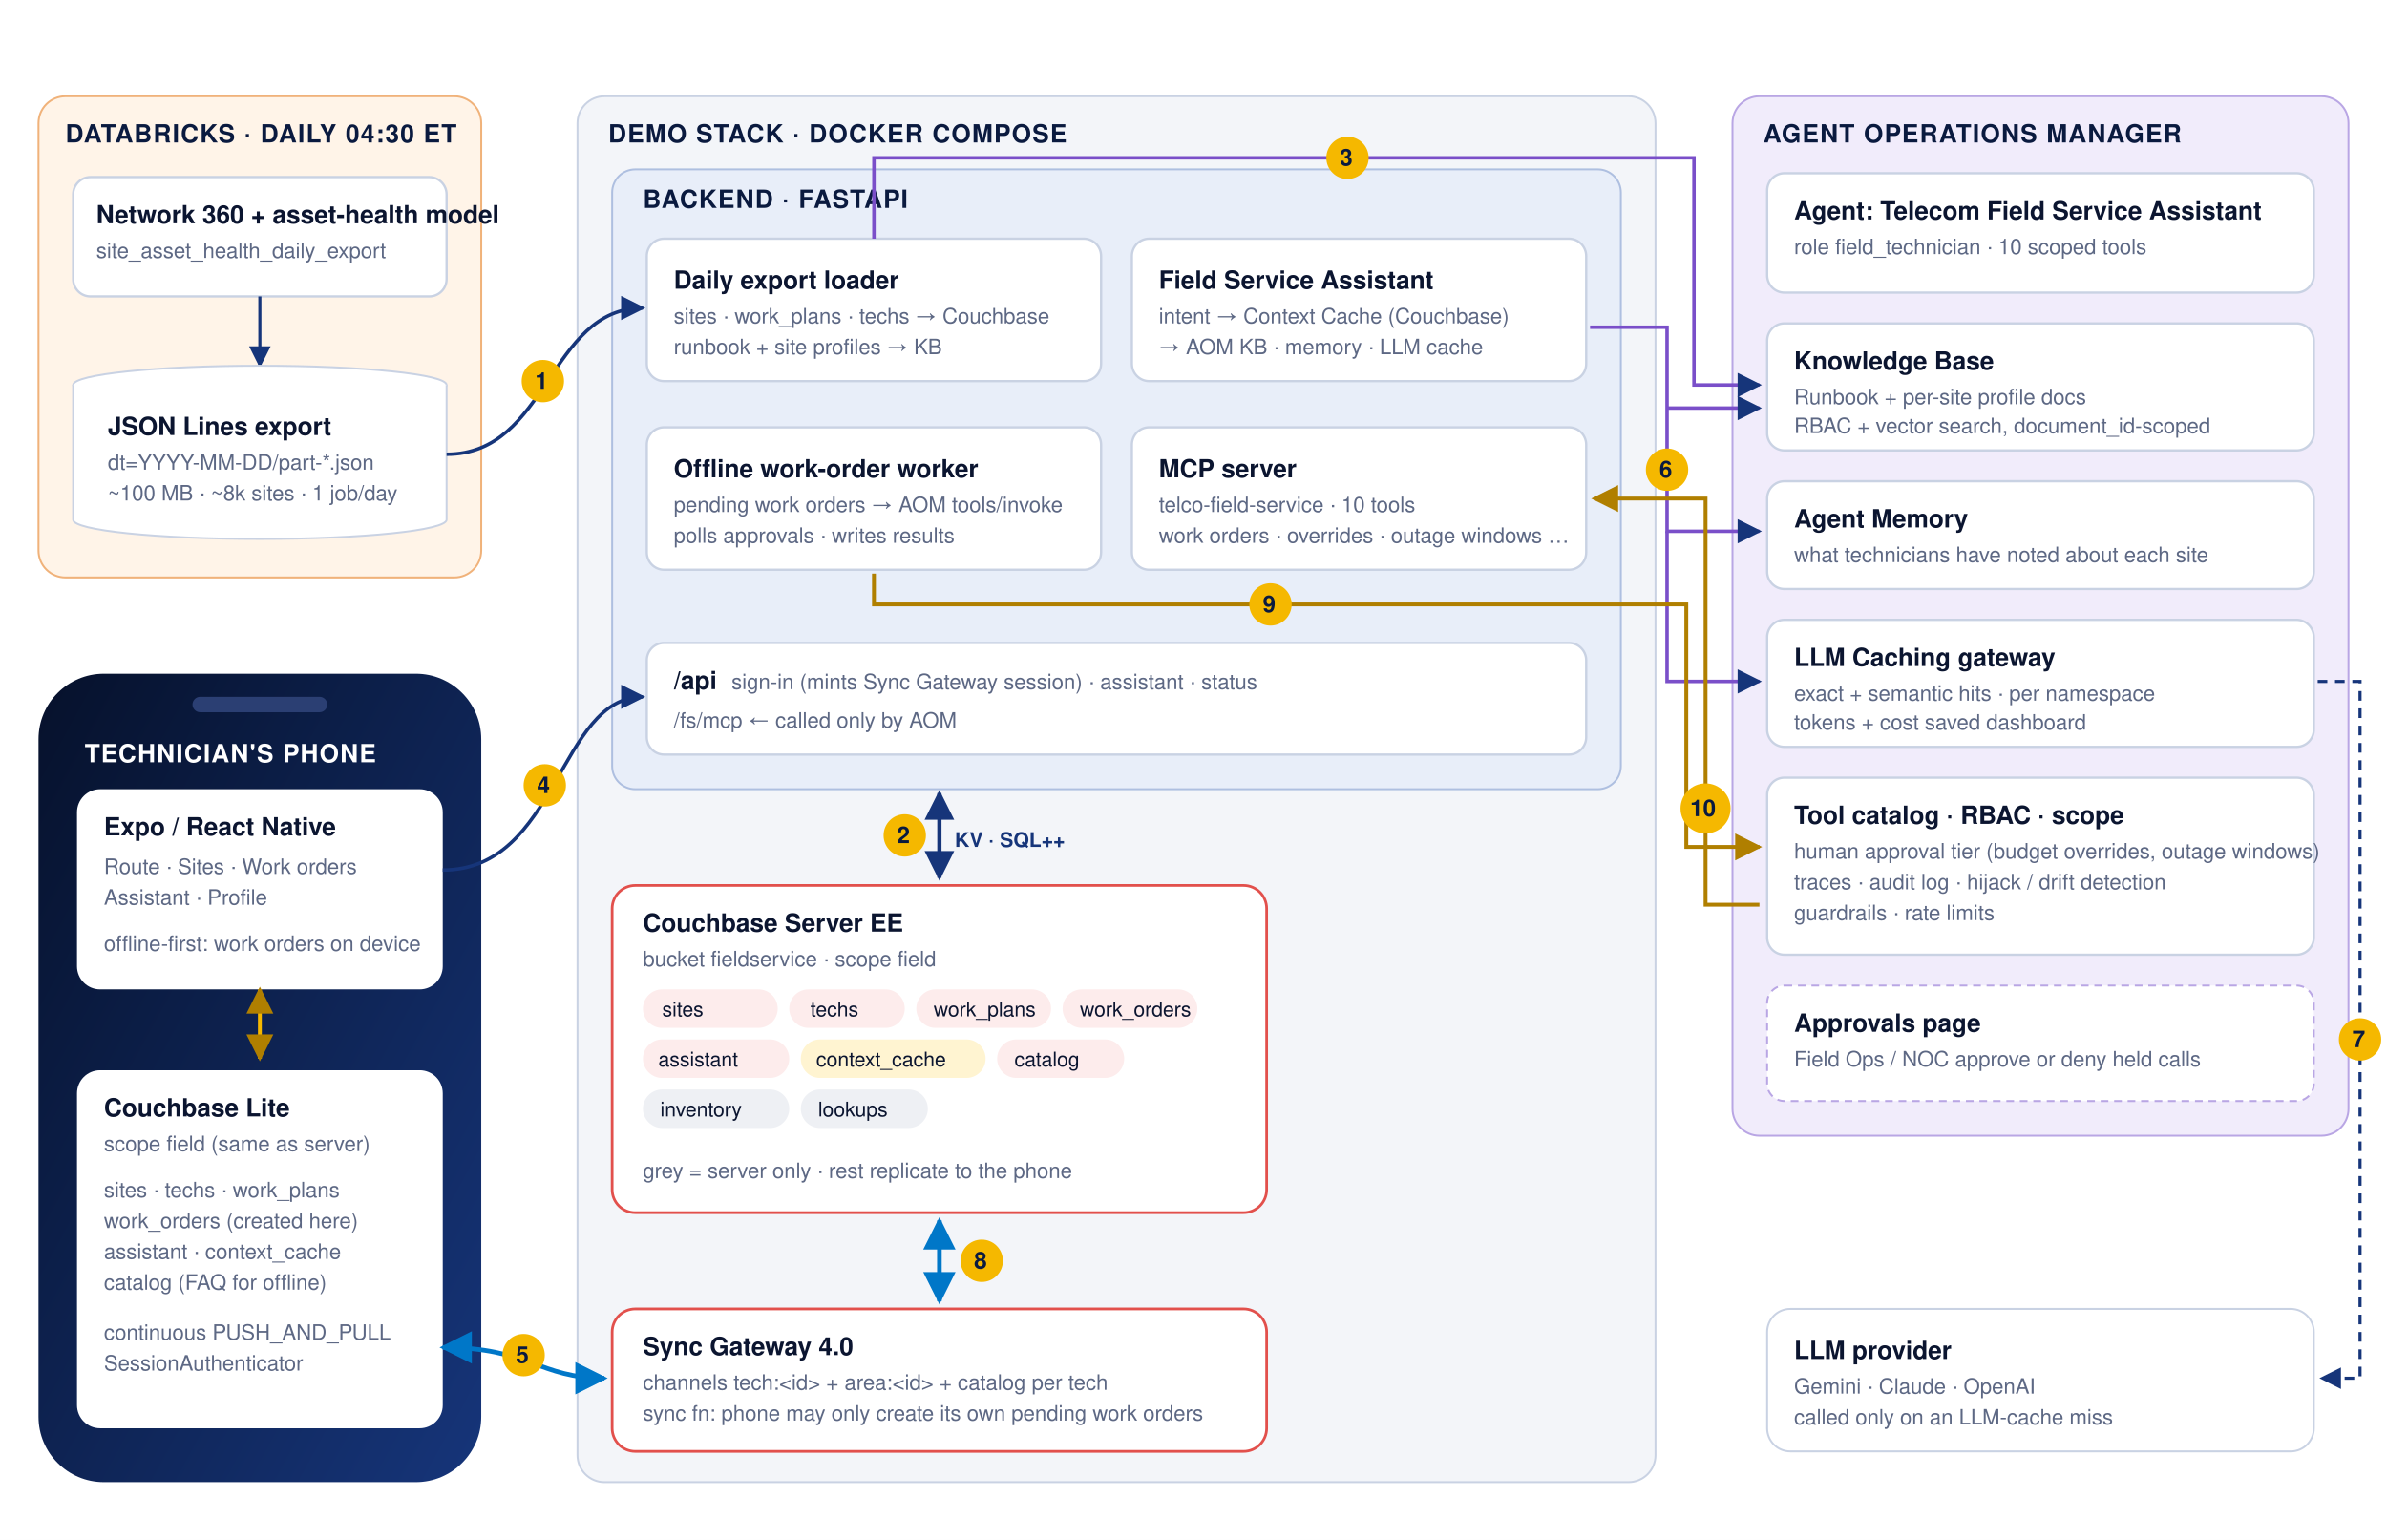
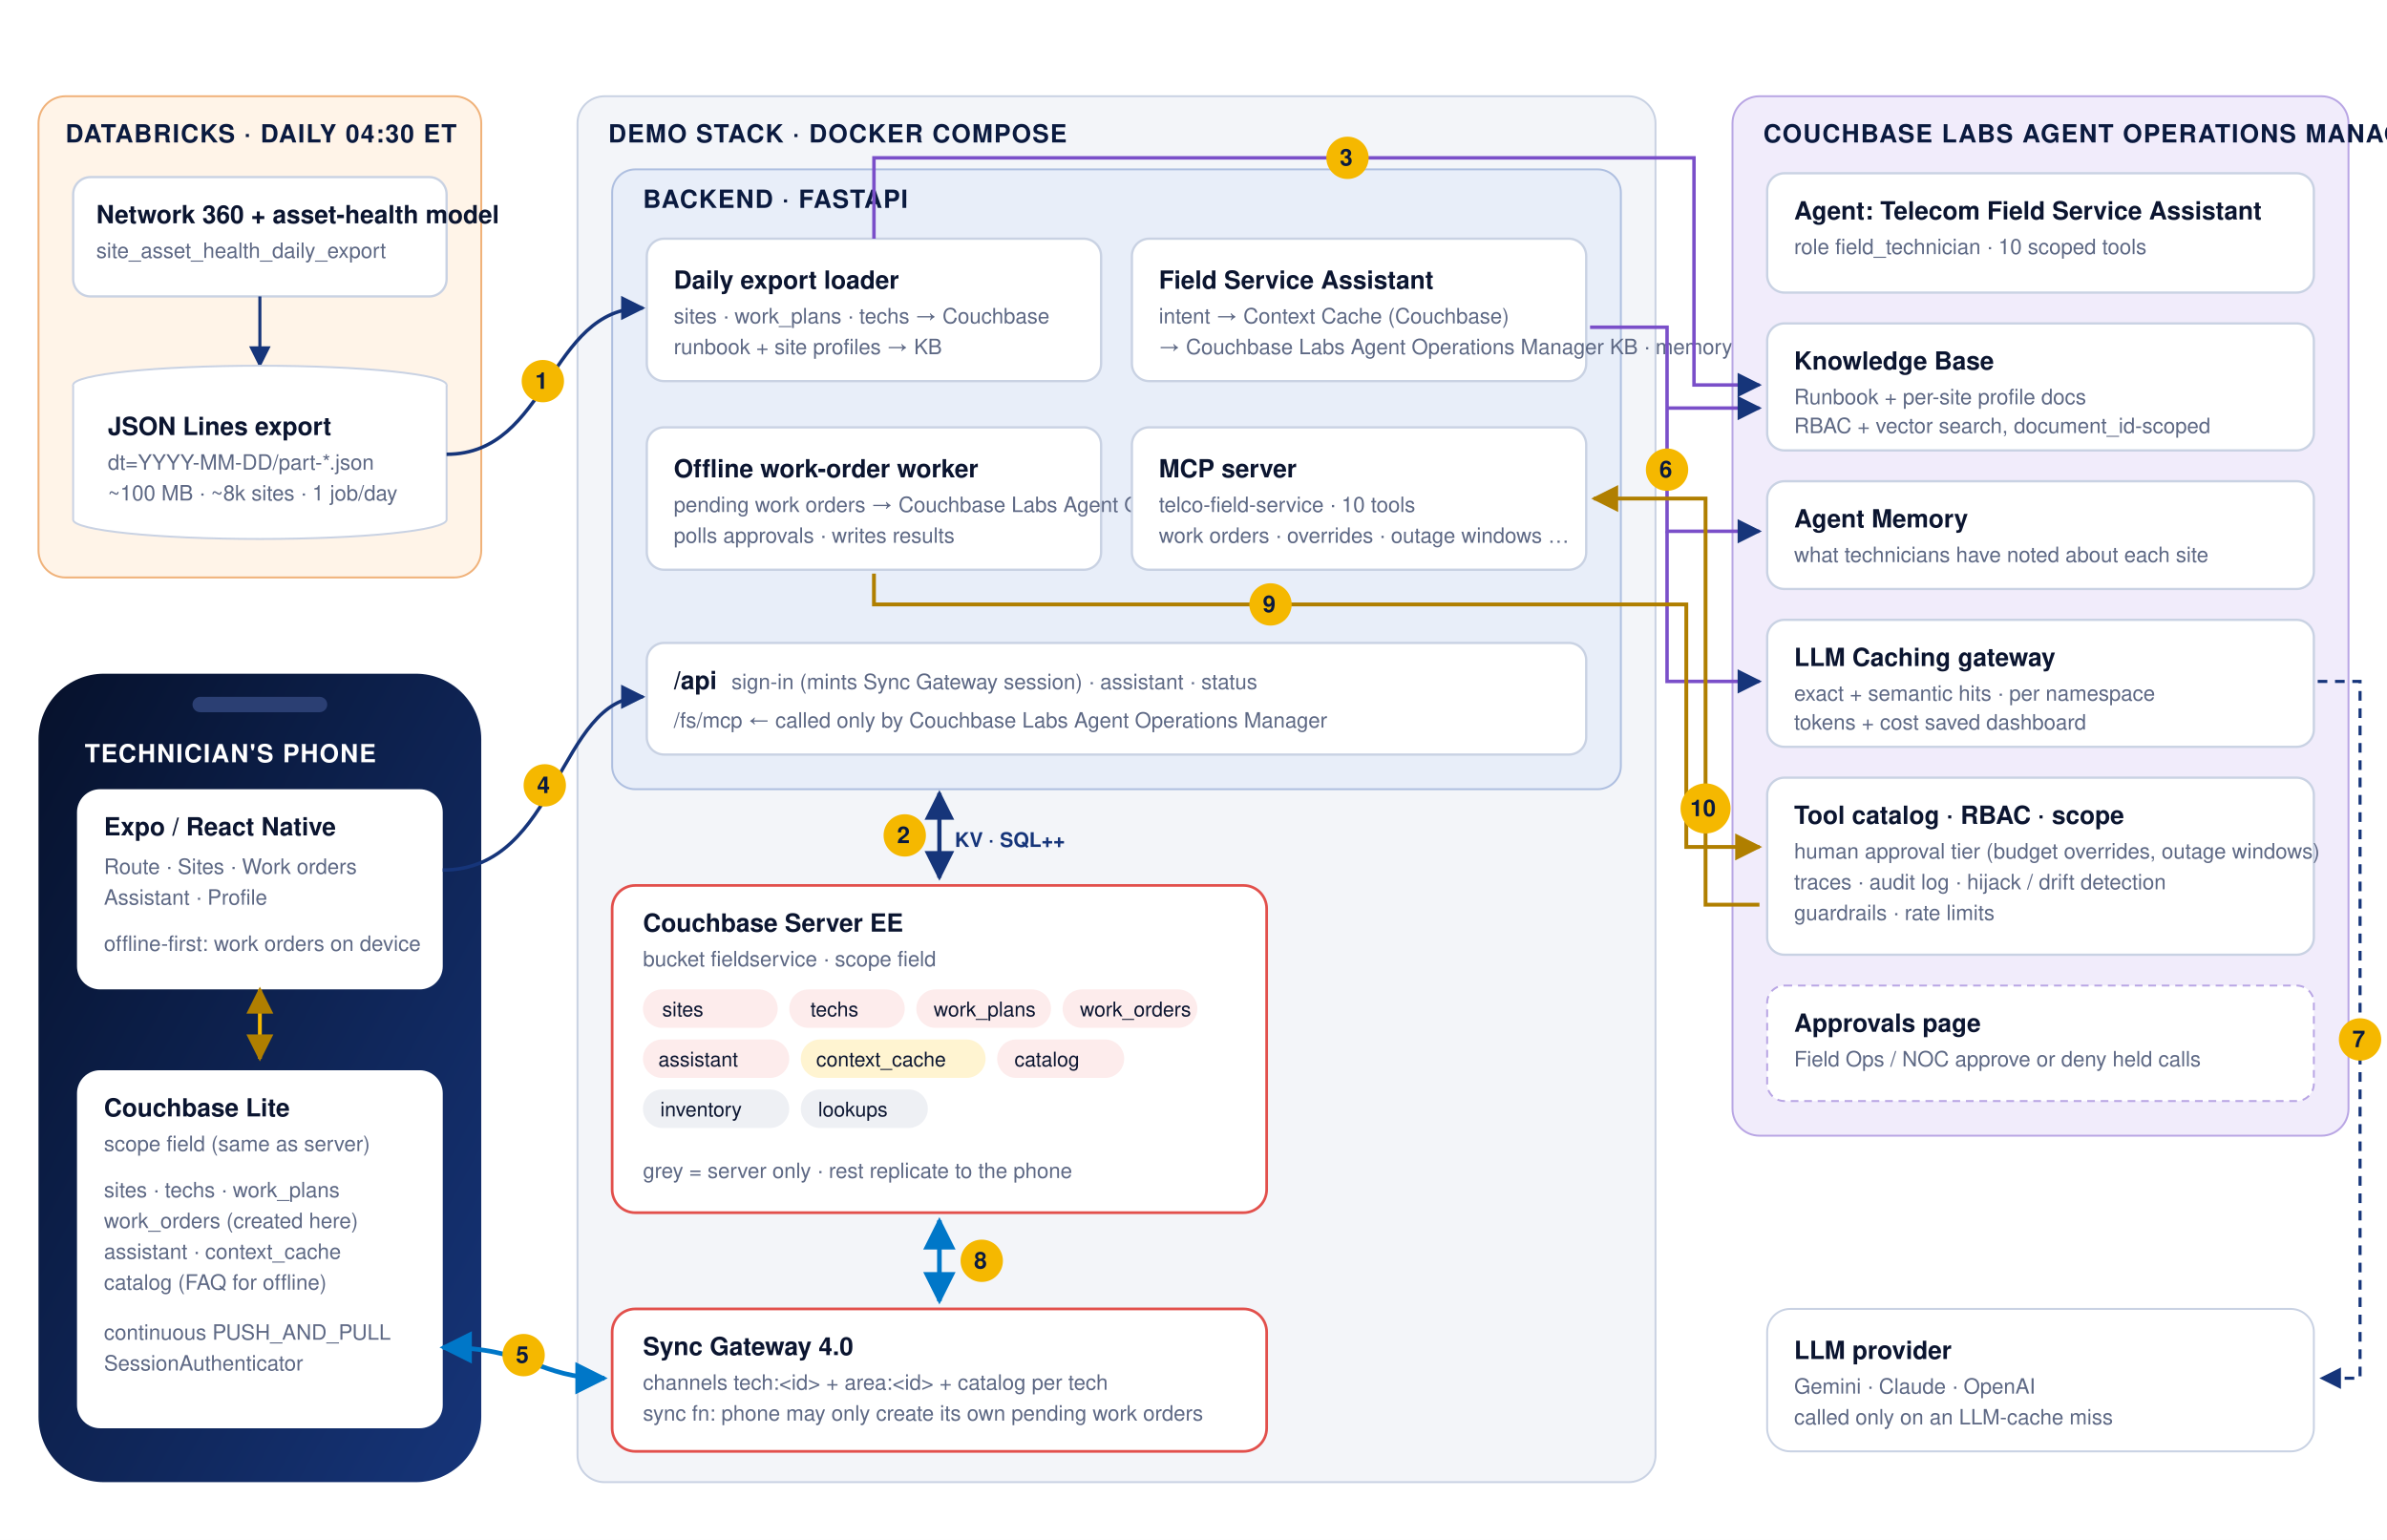
<svg xmlns="http://www.w3.org/2000/svg" viewBox="0 0 1240 800" width="1240" height="800" font-family="-apple-system, Segoe UI, Helvetica, Arial, sans-serif">
  <defs>
    <marker id="ah" viewBox="0 0 10 10" refX="9" refY="5" markerWidth="7" markerHeight="7" orient="auto-start-reverse">
      <path d="M0,0 L10,5 L0,10 z" fill="#16357A" />
    </marker>
    <marker id="ahg" viewBox="0 0 10 10" refX="9" refY="5" markerWidth="7" markerHeight="7" orient="auto-start-reverse">
      <path d="M0,0 L10,5 L0,10 z" fill="#B07F00" />
    </marker>
    <marker id="aho" viewBox="0 0 10 10" refX="9" refY="5" markerWidth="7" markerHeight="7" orient="auto-start-reverse">
      <path d="M0,0 L10,5 L0,10 z" fill="#0077C8" />
    </marker>
    <linearGradient id="hero" x1="0" y1="0" x2="1" y2="1">
      <stop offset="0" stop-color="#06112B" />
      <stop offset="1" stop-color="#16357A" />
    </linearGradient>
    <style>
      .t { fill:#0B1530; font-size:13px; font-weight:700 }
      .s { fill:#5D6884; font-size:11px }
      .h { fill:#0A1A3F; font-size:13px; font-weight:800; letter-spacing:0.6px }
      .hw { fill:#FFFFFF; font-size:13px; font-weight:800; letter-spacing:0.6px }
      .box { fill:#FFFFFF; stroke:#C9D2E3; stroke-width:1.2 }
      .badge { fill:#F5B800 }
      .bn { fill:#0A1A3F; font-size:12px; font-weight:900 }
      .lbl { fill:#16357A; font-size:10.5px; font-weight:700 }
    </style>
  </defs>
  <rect width="1240" height="800" fill="#FFFFFF" />
  <rect x="20" y="50" width="230" height="250" rx="14" fill="#FFF4E8" stroke="#F0B27A" />
  <text x="34" y="74" class="h">DATABRICKS · DAILY 04:30 ET</text>
  <rect x="38" y="92" width="194" height="62" rx="9" class="box" />
  <text x="50" y="116" class="t">Network 360 + asset-health model</text>
  <text x="50" y="134" class="s">site_asset_health_daily_export</text>
  <path d="M135,154 V190" stroke="#16357A" stroke-width="1.6" fill="none" marker-end="url(#ah)" />
  <ellipse cx="135" cy="200" rx="97" ry="10" fill="#FFFFFF" stroke="#C9D2E3" />
  <rect x="38" y="200" width="194" height="70" fill="#FFFFFF" stroke="none" />
  <path d="M38,200 V270 A97,10 0 0 0 232,270 V200" fill="#FFFFFF" stroke="#C9D2E3" />
  <text x="56" y="226" class="t">JSON Lines export</text>
  <text x="56" y="244" class="s">dt=YYYY-MM-DD/part-*.json</text>
  <text x="56" y="260" class="s">~100 MB · ~8k sites · 1 job/day</text>
  <rect x="20" y="350" width="230" height="420" rx="34" fill="url(#hero)" />
  <rect x="100" y="362" width="70" height="8" rx="4" fill="#2B3F73" />
  <text x="44" y="396" class="hw">TECHNICIAN'S PHONE</text>
  <rect x="40" y="410" width="190" height="104" rx="12" fill="#FFFFFF" />
  <text x="54" y="434" class="t">Expo / React Native</text>
  <text x="54" y="454" class="s">Route · Sites · Work orders</text>
  <text x="54" y="470" class="s">Assistant · Profile</text>
  <text x="54" y="494" class="s" fill="#B07F00">offline-first: work orders on device</text>
  <path d="M135,514 V550" stroke="#F5B800" stroke-width="2" fill="none" marker-end="url(#ahg)" marker-start="url(#ahg)" />
  <rect x="40" y="556" width="190" height="186" rx="12" fill="#FFFFFF" />
  <text x="54" y="580" class="t">Couchbase Lite</text>
  <text x="54" y="598" class="s">scope field (same as server)</text>
  <text x="54" y="622" class="s">sites · techs · work_plans</text>
  <text x="54" y="638" class="s">work_orders (created here)</text>
  <text x="54" y="654" class="s">assistant · context_cache</text>
  <text x="54" y="670" class="s">catalog (FAQ for offline)</text>
  <text x="54" y="696" class="s" fill="#0077C8">continuous PUSH_AND_PULL</text>
  <text x="54" y="712" class="s" fill="#0077C8">SessionAuthenticator</text>
  <rect x="300" y="50" width="560" height="720" rx="14" fill="#F3F5F9" stroke="#C9D2E3" />
  <text x="316" y="74" class="h">DEMO STACK · DOCKER COMPOSE</text>
  <rect x="318" y="88" width="524" height="322" rx="12" fill="#E8EEF9" stroke="#AEBFE0" />
  <text x="334" y="108" class="h">BACKEND · FASTAPI</text>
  <rect x="336" y="124" width="236" height="74" rx="9" class="box" />
  <text x="350" y="150" class="t">Daily export loader</text>
  <text x="350" y="168" class="s">sites · work_plans · techs → Couchbase</text>
  <text x="350" y="184" class="s">runbook + site profiles → KB</text>
  <rect x="588" y="124" width="236" height="74" rx="9" class="box" />
  <text x="602" y="150" class="t">Field Service Assistant</text>
  <text x="602" y="168" class="s">intent → Context Cache (Couchbase)</text>
-   <text x="602" y="184" class="s">→ AOM KB · memory · LLM cache</text>
+   <text x="602" y="184" class="s">→ Couchbase Labs Agent Operations Manager KB · memory · LLM cache</text>
  <rect x="336" y="222" width="236" height="74" rx="9" class="box" />
  <text x="350" y="248" class="t">Offline work-order worker</text>
-   <text x="350" y="266" class="s">pending work orders → AOM tools/invoke</text>
+   <text x="350" y="266" class="s">pending work orders → Couchbase Labs Agent Operations Manager tools/invoke</text>
  <text x="350" y="282" class="s">polls approvals · writes results</text>
  <rect x="588" y="222" width="236" height="74" rx="9" class="box" />
  <text x="602" y="248" class="t">MCP server</text>
  <text x="602" y="266" class="s">telco-field-service · 10 tools</text>
  <text x="602" y="282" class="s">work orders · overrides · outage windows …</text>
  <rect x="336" y="334" width="488" height="58" rx="9" class="box" />
  <text x="350" y="358" class="t">/api</text>
  <text x="380" y="358" class="s">sign-in (mints Sync Gateway session) · assistant · status</text>
-   <text x="350" y="378" class="s">/fs/mcp  ← called only by AOM</text>
+   <text x="350" y="378" class="s">/fs/mcp  ← called only by Couchbase Labs Agent Operations Manager</text>
  <rect x="318" y="460" width="340" height="170" rx="12" fill="#FFFFFF" stroke="#E2504C" stroke-width="1.4" />
  <text x="334" y="484" class="t">Couchbase Server EE</text>
  <text x="334" y="502" class="s">bucket fieldservice · scope field</text>
  <g font-size="10.5" fill="#0B1530">
    <rect x="334" y="514" width="70" height="20" rx="10" fill="#FDECEC" />
    <text x="344" y="528">sites</text>
    <rect x="410" y="514" width="60" height="20" rx="10" fill="#FDECEC" />
    <text x="421" y="528">techs</text>
    <rect x="476" y="514" width="70" height="20" rx="10" fill="#FDECEC" />
    <text x="485" y="528">work_plans</text>
    <rect x="552" y="514" width="70" height="20" rx="10" fill="#FDECEC" />
    <text x="561" y="528">work_orders</text>
    <rect x="334" y="540" width="76" height="20" rx="10" fill="#FDECEC" />
    <text x="342" y="554">assistant</text>
    <rect x="416" y="540" width="96" height="20" rx="10" fill="#FFF4D1" />
    <text x="424" y="554">context_cache</text>
    <rect x="518" y="540" width="66" height="20" rx="10" fill="#FDECEC" />
    <text x="527" y="554">catalog</text>
    <rect x="334" y="566" width="76" height="20" rx="10" fill="#EEF0F4" />
    <text x="343" y="580">inventory</text>
    <rect x="416" y="566" width="66" height="20" rx="10" fill="#EEF0F4" />
    <text x="425" y="580">lookups</text>
  </g>
  <text x="334" y="612" class="s">grey = server only · rest replicate to the phone</text>
  <rect x="318" y="680" width="340" height="74" rx="12" fill="#FFFFFF" stroke="#E2504C" stroke-width="1.4" />
  <text x="334" y="704" class="t">Sync Gateway 4.0</text>
  <text x="334" y="722" class="s">channels tech:&lt;id&gt; + area:&lt;id&gt; + catalog per tech</text>
  <text x="334" y="738" class="s">sync fn: phone may only create its own pending work orders</text>
  <rect x="900" y="50" width="320" height="540" rx="14" fill="#F1ECFB" stroke="#B9A6E4" />
-   <text x="916" y="74" class="h">AGENT OPERATIONS MANAGER</text>
+   <text x="916" y="74" class="h">COUCHBASE LABS AGENT OPERATIONS MANAGER</text>
  <rect x="918" y="90" width="284" height="62" rx="9" class="box" />
  <text x="932" y="114" class="t">Agent: Telecom Field Service Assistant</text>
  <text x="932" y="132" class="s">role field_technician · 10 scoped tools</text>
  <rect x="918" y="168" width="284" height="66" rx="9" class="box" />
  <text x="932" y="192" class="t">Knowledge Base</text>
  <text x="932" y="210" class="s">Runbook + per-site profile docs</text>
  <text x="932" y="225" class="s">RBAC + vector search, document_id-scoped</text>
  <rect x="918" y="250" width="284" height="56" rx="9" class="box" />
  <text x="932" y="274" class="t">Agent Memory</text>
  <text x="932" y="292" class="s">what technicians have noted about each site</text>
  <rect x="918" y="322" width="284" height="66" rx="9" class="box" />
  <text x="932" y="346" class="t">LLM Caching gateway</text>
  <text x="932" y="364" class="s">exact + semantic hits · per namespace</text>
  <text x="932" y="379" class="s">tokens + cost saved dashboard</text>
  <rect x="918" y="404" width="284" height="92" rx="9" class="box" />
  <text x="932" y="428" class="t">Tool catalog · RBAC · scope</text>
  <text x="932" y="446" class="s">human approval tier (budget overrides, outage windows)</text>
  <text x="932" y="462" class="s">traces · audit log · hijack / drift detection</text>
  <text x="932" y="478" class="s">guardrails · rate limits</text>
  <rect x="918" y="512" width="284" height="60" rx="9" fill="#FFFFFF" stroke="#B9A6E4" stroke-dasharray="4 3" />
  <text x="932" y="536" class="t">Approvals page</text>
  <text x="932" y="554" class="s">Field Ops / NOC approve or deny held calls</text>
  <rect x="918" y="680" width="284" height="74" rx="12" fill="#FFFFFF" stroke="#C9D2E3" />
  <text x="932" y="706" class="t">LLM provider</text>
  <text x="932" y="724" class="s">Gemini · Claude · OpenAI</text>
  <text x="932" y="740" class="s">called only on an LLM-cache miss</text>
  <path d="M232,236 C285,236 285,160 334,160" stroke="#16357A" stroke-width="1.8" fill="none" marker-end="url(#ah)" />
  <path d="M488,412 V456" stroke="#16357A" stroke-width="2.2" fill="none" marker-end="url(#ah)" marker-start="url(#ah)" />
  <text x="496" y="440" class="lbl">KV · SQL++</text>
  <path d="M454,124 V82 H880 V200 H914" stroke="#7A4FC9" stroke-width="1.8" fill="none" marker-end="url(#ah)" />
  <path d="M230,452 C290,452 290,362 334,362" stroke="#16357A" stroke-width="1.8" fill="none" marker-end="url(#ah)" />
  <path d="M230,700 C275,700 280,716 314,716" stroke="#0077C8" stroke-width="2.4" fill="none" marker-end="url(#aho)" marker-start="url(#aho)" />
  <path d="M488,634 V676" stroke="#0077C8" stroke-width="2.4" fill="none" marker-end="url(#aho)" marker-start="url(#aho)" />
  <path d="M826,170 H866 V276 H914" stroke="#7A4FC9" stroke-width="1.8" fill="none" marker-end="url(#ah)" />
  <path d="M866,212 H914" stroke="#7A4FC9" stroke-width="1.8" fill="none" marker-end="url(#ah)" />
  <path d="M866,276 V354 H914" stroke="#7A4FC9" stroke-width="1.8" fill="none" marker-end="url(#ah)" />
  <path d="M1204,354 H1226 V716 H1206" stroke="#16357A" stroke-width="1.6" fill="none" stroke-dasharray="5 4" marker-end="url(#ah)" />
  <path d="M454,298 V314 H876 V440 H914" stroke="#B07F00" stroke-width="2" fill="none" marker-end="url(#ahg)" />
  <path d="M914,470 H886 V259 H828" stroke="#B07F00" stroke-width="2" fill="none" marker-end="url(#ahg)" />
  <g>
    <circle cx="282" cy="198" r="11" class="badge" />
    <text x="278" y="202" class="bn">1</text>
    <circle cx="470" cy="434" r="11" class="badge" />
    <text x="466" y="438" class="bn">2</text>
    <circle cx="700" cy="82" r="11" class="badge" />
    <text x="696" y="86" class="bn">3</text>
    <circle cx="283" cy="408" r="11" class="badge" />
    <text x="279" y="412" class="bn">4</text>
    <circle cx="272" cy="704" r="11" class="badge" />
    <text x="268" y="708" class="bn">5</text>
    <circle cx="866" cy="244" r="11" class="badge" />
    <text x="862" y="248" class="bn">6</text>
    <circle cx="1226" cy="540" r="11" class="badge" />
    <text x="1222" y="544" class="bn">7</text>
    <circle cx="510" cy="655" r="11" class="badge" />
    <text x="506" y="659" class="bn">8</text>
    <circle cx="660" cy="314" r="11" class="badge" />
    <text x="656" y="318" class="bn">9</text>
    <circle cx="886" cy="420" r="13" class="badge" />
    <text x="878" y="424" class="bn">10</text>
  </g>
</svg>
